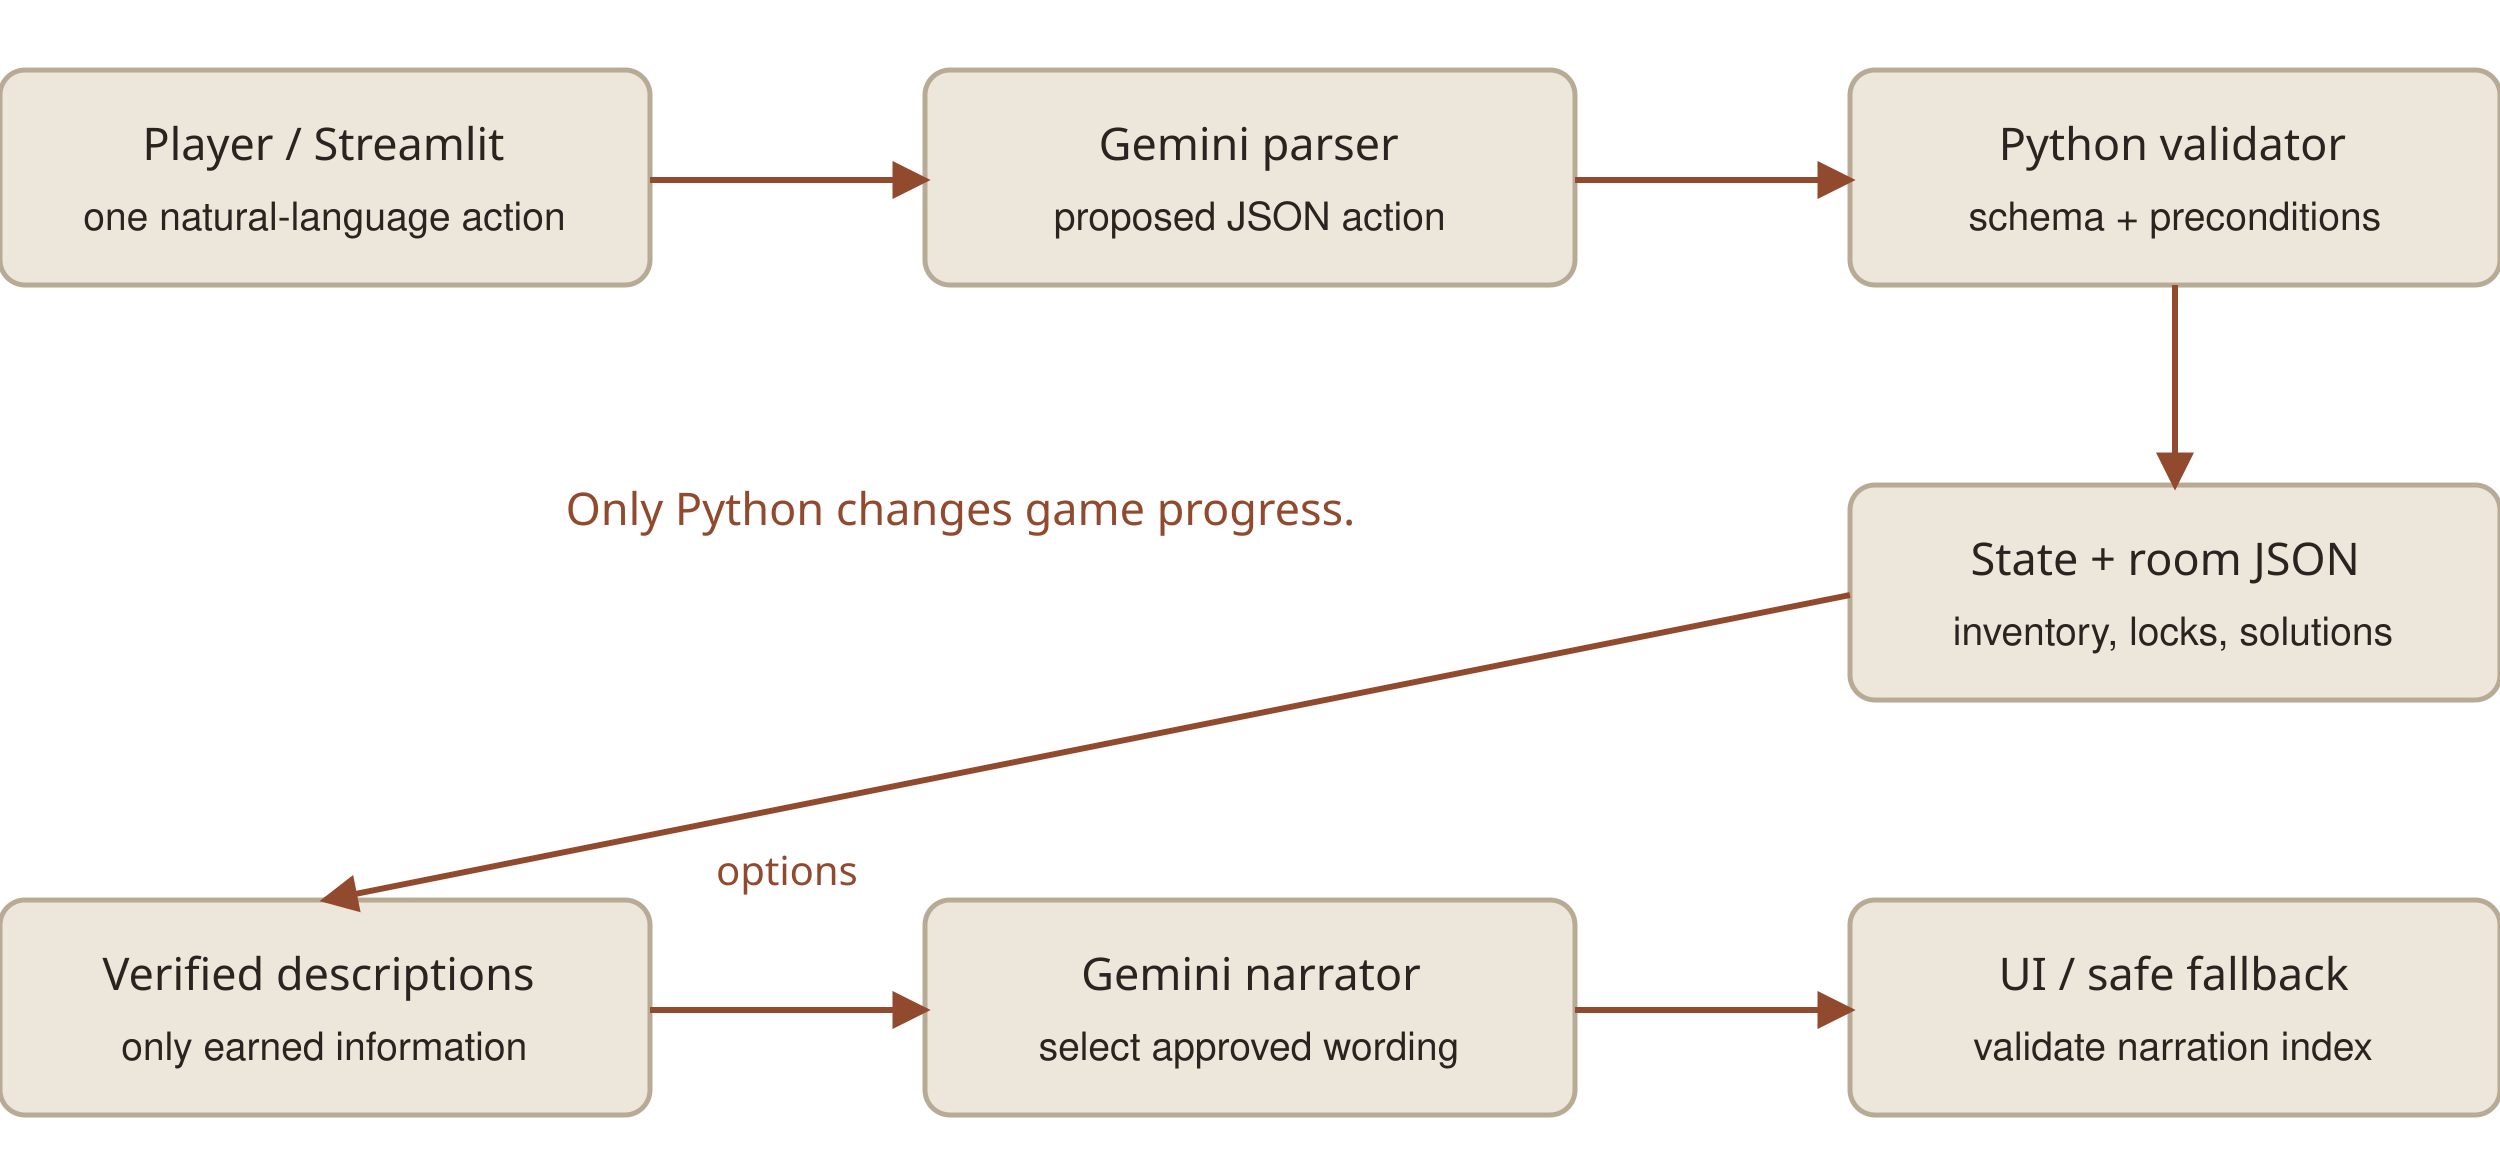
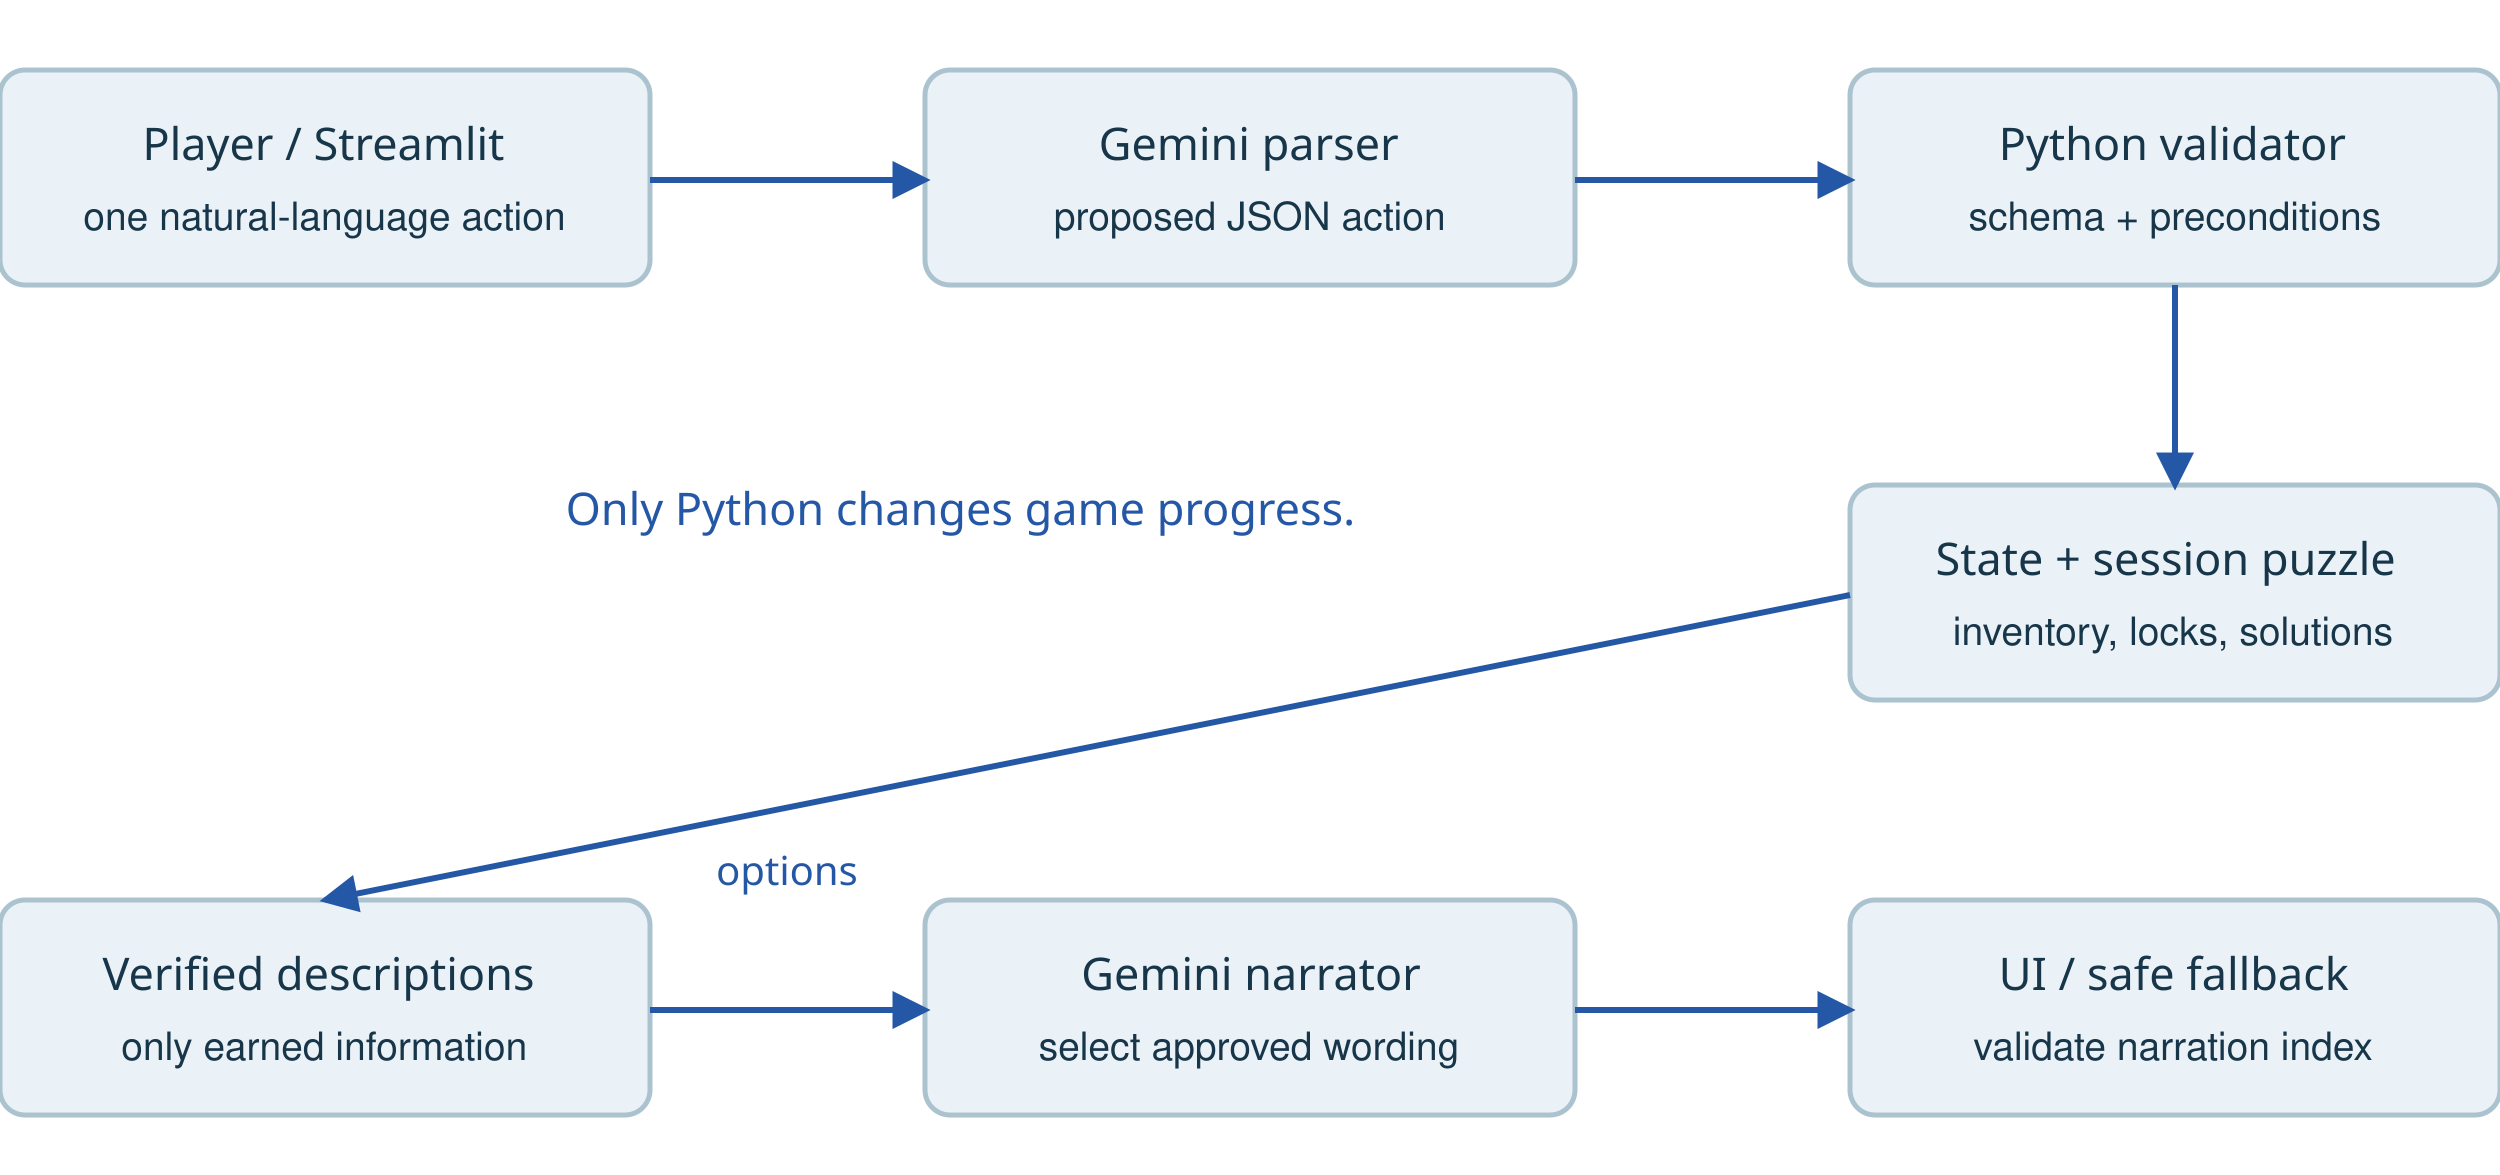
<svg xmlns="http://www.w3.org/2000/svg" width="500" height="235" preserveAspectRatio="xMinYMin meet" viewBox="0 0 500 235" version="1.0" fill-rule="evenodd">
  <clipPath id="clip">
    <rect x="0" y="0" width="500" height="235" />
  </clipPath>
  <g id="group" transform="scale(1,-1) translate(0,-235)" style="clip-path: url(#clip)">
    <g transform="">
-       <rect x="0" y="178" width="130" height="43" rx="5" ry="5" style="stroke: rgb(72%,67%,59%); stroke-linecap: butt; stroke-width: 1; fill: rgb(93%,90%,86%); fill-rule: evenodd;" />
-       <text x="28.483" y="203" style="font-family: Helvetica-Bold; font-size: 9px;fill: rgb(16%,14%,12%); stroke:none;" transform="translate(0,406) scale(1,-1)">Player / Streamlit</text>
-       <text x="16.656" y="189" style="font-family: Helvetica; font-size: 7.8px;fill: rgb(16%,14%,12%); stroke:none;" transform="translate(0,378) scale(1,-1)">one natural-language action</text>
-       <rect x="185" y="178" width="130" height="43" rx="5" ry="5" style="stroke: rgb(72%,67%,59%); stroke-linecap: butt; stroke-width: 1; fill: rgb(93%,90%,86%); fill-rule: evenodd;" />
-       <text x="219.738" y="203" style="font-family: Helvetica-Bold; font-size: 9px;fill: rgb(16%,14%,12%); stroke:none;" transform="translate(0,406) scale(1,-1)">Gemini parser</text>
-       <text x="210.766" y="189" style="font-family: Helvetica; font-size: 7.8px;fill: rgb(16%,14%,12%); stroke:none;" transform="translate(0,378) scale(1,-1)">proposed JSON action</text>
-       <rect x="370" y="178" width="130" height="43" rx="5" ry="5" style="stroke: rgb(72%,67%,59%); stroke-linecap: butt; stroke-width: 1; fill: rgb(93%,90%,86%); fill-rule: evenodd;" />
-       <text x="399.743" y="203" style="font-family: Helvetica-Bold; font-size: 9px;fill: rgb(16%,14%,12%); stroke:none;" transform="translate(0,406) scale(1,-1)">Python validator</text>
-       <text x="393.707" y="189" style="font-family: Helvetica; font-size: 7.8px;fill: rgb(16%,14%,12%); stroke:none;" transform="translate(0,378) scale(1,-1)">schema + preconditions</text>
-       <rect x="370" y="95" width="130" height="43" rx="5" ry="5" style="stroke: rgb(72%,67%,59%); stroke-linecap: butt; stroke-width: 1; fill: rgb(93%,90%,86%); fill-rule: evenodd;" />
-       <text x="394.113" y="120" style="font-family: Helvetica-Bold; font-size: 9px;fill: rgb(16%,14%,12%); stroke:none;" transform="translate(0,240) scale(1,-1)">State + room JSON</text>
-       <text x="390.567" y="106" style="font-family: Helvetica; font-size: 7.8px;fill: rgb(16%,14%,12%); stroke:none;" transform="translate(0,212) scale(1,-1)">inventory, locks, solutions</text>
-       <rect x="0" y="12" width="130" height="43" rx="5" ry="5" style="stroke: rgb(72%,67%,59%); stroke-linecap: butt; stroke-width: 1; fill: rgb(93%,90%,86%); fill-rule: evenodd;" />
-       <text x="20.486" y="37" style="font-family: Helvetica-Bold; font-size: 9px;fill: rgb(16%,14%,12%); stroke:none;" transform="translate(0,74) scale(1,-1)">Verified descriptions</text>
-       <text x="24.249" y="23" style="font-family: Helvetica; font-size: 7.8px;fill: rgb(16%,14%,12%); stroke:none;" transform="translate(0,46) scale(1,-1)">only earned information</text>
-       <rect x="185" y="12" width="130" height="43" rx="5" ry="5" style="stroke: rgb(72%,67%,59%); stroke-linecap: butt; stroke-width: 1; fill: rgb(93%,90%,86%); fill-rule: evenodd;" />
-       <text x="216.241" y="37" style="font-family: Helvetica-Bold; font-size: 9px;fill: rgb(16%,14%,12%); stroke:none;" transform="translate(0,74) scale(1,-1)">Gemini narrator</text>
-       <text x="207.732" y="23" style="font-family: Helvetica; font-size: 7.8px;fill: rgb(16%,14%,12%); stroke:none;" transform="translate(0,46) scale(1,-1)">select approved wording</text>
-       <rect x="370" y="12" width="130" height="43" rx="5" ry="5" style="stroke: rgb(72%,67%,59%); stroke-linecap: butt; stroke-width: 1; fill: rgb(93%,90%,86%); fill-rule: evenodd;" />
-       <text x="399.733" y="37" style="font-family: Helvetica-Bold; font-size: 9px;fill: rgb(16%,14%,12%); stroke:none;" transform="translate(0,74) scale(1,-1)">UI / safe fallback</text>
-       <text x="394.682" y="23" style="font-family: Helvetica; font-size: 7.8px;fill: rgb(16%,14%,12%); stroke:none;" transform="translate(0,46) scale(1,-1)">validate narration index</text>
-       <path d="M 130,199 L 185,199 Z" style="stroke: rgb(57%,29%,18%); stroke-linecap: butt; stroke-width: 1.2;" />
-       <polygon points="185 199, 179 202, 179 196" style="stroke: rgb(57%,29%,18%); stroke-linecap: butt; stroke-width: 1; fill: rgb(57%,29%,18%); fill-rule: evenodd;" />
-       <path d="M 315,199 L 370,199 Z" style="stroke: rgb(57%,29%,18%); stroke-linecap: butt; stroke-width: 1.2;" />
-       <polygon points="370 199, 364 202, 364 196" style="stroke: rgb(57%,29%,18%); stroke-linecap: butt; stroke-width: 1; fill: rgb(57%,29%,18%); fill-rule: evenodd;" />
-       <path d="M 435,178 L 435,138 Z" style="stroke: rgb(57%,29%,18%); stroke-linecap: butt; stroke-width: 1.2;" />
-       <polygon points="435 138, 438 144, 432 144" style="stroke: rgb(57%,29%,18%); stroke-linecap: butt; stroke-width: 1; fill: rgb(57%,29%,18%); fill-rule: evenodd;" />
-       <path d="M 370,116 L 65,55 Z" style="stroke: rgb(57%,29%,18%); stroke-linecap: butt; stroke-width: 1.2;" />
-       <polygon points="65 55, 71.472 53.235, 70.295 59.118" style="stroke: rgb(57%,29%,18%); stroke-linecap: butt; stroke-width: 1; fill: rgb(57%,29%,18%); fill-rule: evenodd;" />
-       <path d="M 130,33 L 185,33 Z" style="stroke: rgb(57%,29%,18%); stroke-linecap: butt; stroke-width: 1.2;" />
-       <polygon points="185 33, 179 36, 179 30" style="stroke: rgb(57%,29%,18%); stroke-linecap: butt; stroke-width: 1; fill: rgb(57%,29%,18%); fill-rule: evenodd;" />
-       <path d="M 315,33 L 370,33 Z" style="stroke: rgb(57%,29%,18%); stroke-linecap: butt; stroke-width: 1.2;" />
-       <polygon points="370 33, 364 36, 364 30" style="stroke: rgb(57%,29%,18%); stroke-linecap: butt; stroke-width: 1; fill: rgb(57%,29%,18%); fill-rule: evenodd;" />
-       <text x="143.22" y="58" style="font-family: Times-Roman; font-size: 8px;fill: rgb(57%,29%,18%); stroke:none;" transform="translate(0,116) scale(1,-1)">options</text>
-       <text x="113.135" y="130" style="font-family: Times-Roman; font-size: 9px;fill: rgb(57%,29%,18%); stroke:none;" transform="translate(0,260) scale(1,-1)">Only Python changes game progress.</text>
+       <rect x="0" y="178" width="130" height="43" rx="5" ry="5" style="stroke: rgb(67%,76%,81%); stroke-linecap: butt; stroke-width: 1; fill: rgb(92%,95%,97%); fill-rule: evenodd;" />
+       <text x="28.483" y="203" style="font-family: Helvetica-Bold; font-size: 9px;fill: rgb(9%,21%,29%); stroke:none;" transform="translate(0,406) scale(1,-1)">Player / Streamlit</text>
+       <text x="16.656" y="189" style="font-family: Helvetica; font-size: 7.8px;fill: rgb(9%,21%,29%); stroke:none;" transform="translate(0,378) scale(1,-1)">one natural-language action</text>
+       <rect x="185" y="178" width="130" height="43" rx="5" ry="5" style="stroke: rgb(67%,76%,81%); stroke-linecap: butt; stroke-width: 1; fill: rgb(92%,95%,97%); fill-rule: evenodd;" />
+       <text x="219.738" y="203" style="font-family: Helvetica-Bold; font-size: 9px;fill: rgb(9%,21%,29%); stroke:none;" transform="translate(0,406) scale(1,-1)">Gemini parser</text>
+       <text x="210.766" y="189" style="font-family: Helvetica; font-size: 7.8px;fill: rgb(9%,21%,29%); stroke:none;" transform="translate(0,378) scale(1,-1)">proposed JSON action</text>
+       <rect x="370" y="178" width="130" height="43" rx="5" ry="5" style="stroke: rgb(67%,76%,81%); stroke-linecap: butt; stroke-width: 1; fill: rgb(92%,95%,97%); fill-rule: evenodd;" />
+       <text x="399.743" y="203" style="font-family: Helvetica-Bold; font-size: 9px;fill: rgb(9%,21%,29%); stroke:none;" transform="translate(0,406) scale(1,-1)">Python validator</text>
+       <text x="393.707" y="189" style="font-family: Helvetica; font-size: 7.8px;fill: rgb(9%,21%,29%); stroke:none;" transform="translate(0,378) scale(1,-1)">schema + preconditions</text>
+       <rect x="370" y="95" width="130" height="43" rx="5" ry="5" style="stroke: rgb(67%,76%,81%); stroke-linecap: butt; stroke-width: 1; fill: rgb(92%,95%,97%); fill-rule: evenodd;" />
+       <text x="387.106" y="120" style="font-family: Helvetica-Bold; font-size: 9px;fill: rgb(9%,21%,29%); stroke:none;" transform="translate(0,240) scale(1,-1)">State + session puzzle</text>
+       <text x="390.567" y="106" style="font-family: Helvetica; font-size: 7.8px;fill: rgb(9%,21%,29%); stroke:none;" transform="translate(0,212) scale(1,-1)">inventory, locks, solutions</text>
+       <rect x="0" y="12" width="130" height="43" rx="5" ry="5" style="stroke: rgb(67%,76%,81%); stroke-linecap: butt; stroke-width: 1; fill: rgb(92%,95%,97%); fill-rule: evenodd;" />
+       <text x="20.486" y="37" style="font-family: Helvetica-Bold; font-size: 9px;fill: rgb(9%,21%,29%); stroke:none;" transform="translate(0,74) scale(1,-1)">Verified descriptions</text>
+       <text x="24.249" y="23" style="font-family: Helvetica; font-size: 7.8px;fill: rgb(9%,21%,29%); stroke:none;" transform="translate(0,46) scale(1,-1)">only earned information</text>
+       <rect x="185" y="12" width="130" height="43" rx="5" ry="5" style="stroke: rgb(67%,76%,81%); stroke-linecap: butt; stroke-width: 1; fill: rgb(92%,95%,97%); fill-rule: evenodd;" />
+       <text x="216.241" y="37" style="font-family: Helvetica-Bold; font-size: 9px;fill: rgb(9%,21%,29%); stroke:none;" transform="translate(0,74) scale(1,-1)">Gemini narrator</text>
+       <text x="207.732" y="23" style="font-family: Helvetica; font-size: 7.8px;fill: rgb(9%,21%,29%); stroke:none;" transform="translate(0,46) scale(1,-1)">select approved wording</text>
+       <rect x="370" y="12" width="130" height="43" rx="5" ry="5" style="stroke: rgb(67%,76%,81%); stroke-linecap: butt; stroke-width: 1; fill: rgb(92%,95%,97%); fill-rule: evenodd;" />
+       <text x="399.733" y="37" style="font-family: Helvetica-Bold; font-size: 9px;fill: rgb(9%,21%,29%); stroke:none;" transform="translate(0,74) scale(1,-1)">UI / safe fallback</text>
+       <text x="394.682" y="23" style="font-family: Helvetica; font-size: 7.8px;fill: rgb(9%,21%,29%); stroke:none;" transform="translate(0,46) scale(1,-1)">validate narration index</text>
+       <path d="M 130,199 L 185,199 Z" style="stroke: rgb(14%,34%,65%); stroke-linecap: butt; stroke-width: 1.2;" />
+       <polygon points="185 199, 179 202, 179 196" style="stroke: rgb(14%,34%,65%); stroke-linecap: butt; stroke-width: 1; fill: rgb(14%,34%,65%); fill-rule: evenodd;" />
+       <path d="M 315,199 L 370,199 Z" style="stroke: rgb(14%,34%,65%); stroke-linecap: butt; stroke-width: 1.2;" />
+       <polygon points="370 199, 364 202, 364 196" style="stroke: rgb(14%,34%,65%); stroke-linecap: butt; stroke-width: 1; fill: rgb(14%,34%,65%); fill-rule: evenodd;" />
+       <path d="M 435,178 L 435,138 Z" style="stroke: rgb(14%,34%,65%); stroke-linecap: butt; stroke-width: 1.2;" />
+       <polygon points="435 138, 438 144, 432 144" style="stroke: rgb(14%,34%,65%); stroke-linecap: butt; stroke-width: 1; fill: rgb(14%,34%,65%); fill-rule: evenodd;" />
+       <path d="M 370,116 L 65,55 Z" style="stroke: rgb(14%,34%,65%); stroke-linecap: butt; stroke-width: 1.2;" />
+       <polygon points="65 55, 71.472 53.235, 70.295 59.118" style="stroke: rgb(14%,34%,65%); stroke-linecap: butt; stroke-width: 1; fill: rgb(14%,34%,65%); fill-rule: evenodd;" />
+       <path d="M 130,33 L 185,33 Z" style="stroke: rgb(14%,34%,65%); stroke-linecap: butt; stroke-width: 1.2;" />
+       <polygon points="185 33, 179 36, 179 30" style="stroke: rgb(14%,34%,65%); stroke-linecap: butt; stroke-width: 1; fill: rgb(14%,34%,65%); fill-rule: evenodd;" />
+       <path d="M 315,33 L 370,33 Z" style="stroke: rgb(14%,34%,65%); stroke-linecap: butt; stroke-width: 1.2;" />
+       <polygon points="370 33, 364 36, 364 30" style="stroke: rgb(14%,34%,65%); stroke-linecap: butt; stroke-width: 1; fill: rgb(14%,34%,65%); fill-rule: evenodd;" />
+       <text x="143.22" y="58" style="font-family: Times-Roman; font-size: 8px;fill: rgb(14%,34%,65%); stroke:none;" transform="translate(0,116) scale(1,-1)">options</text>
+       <text x="113.135" y="130" style="font-family: Times-Roman; font-size: 9px;fill: rgb(14%,34%,65%); stroke:none;" transform="translate(0,260) scale(1,-1)">Only Python changes game progress.</text>
    </g>
  </g>
</svg>
